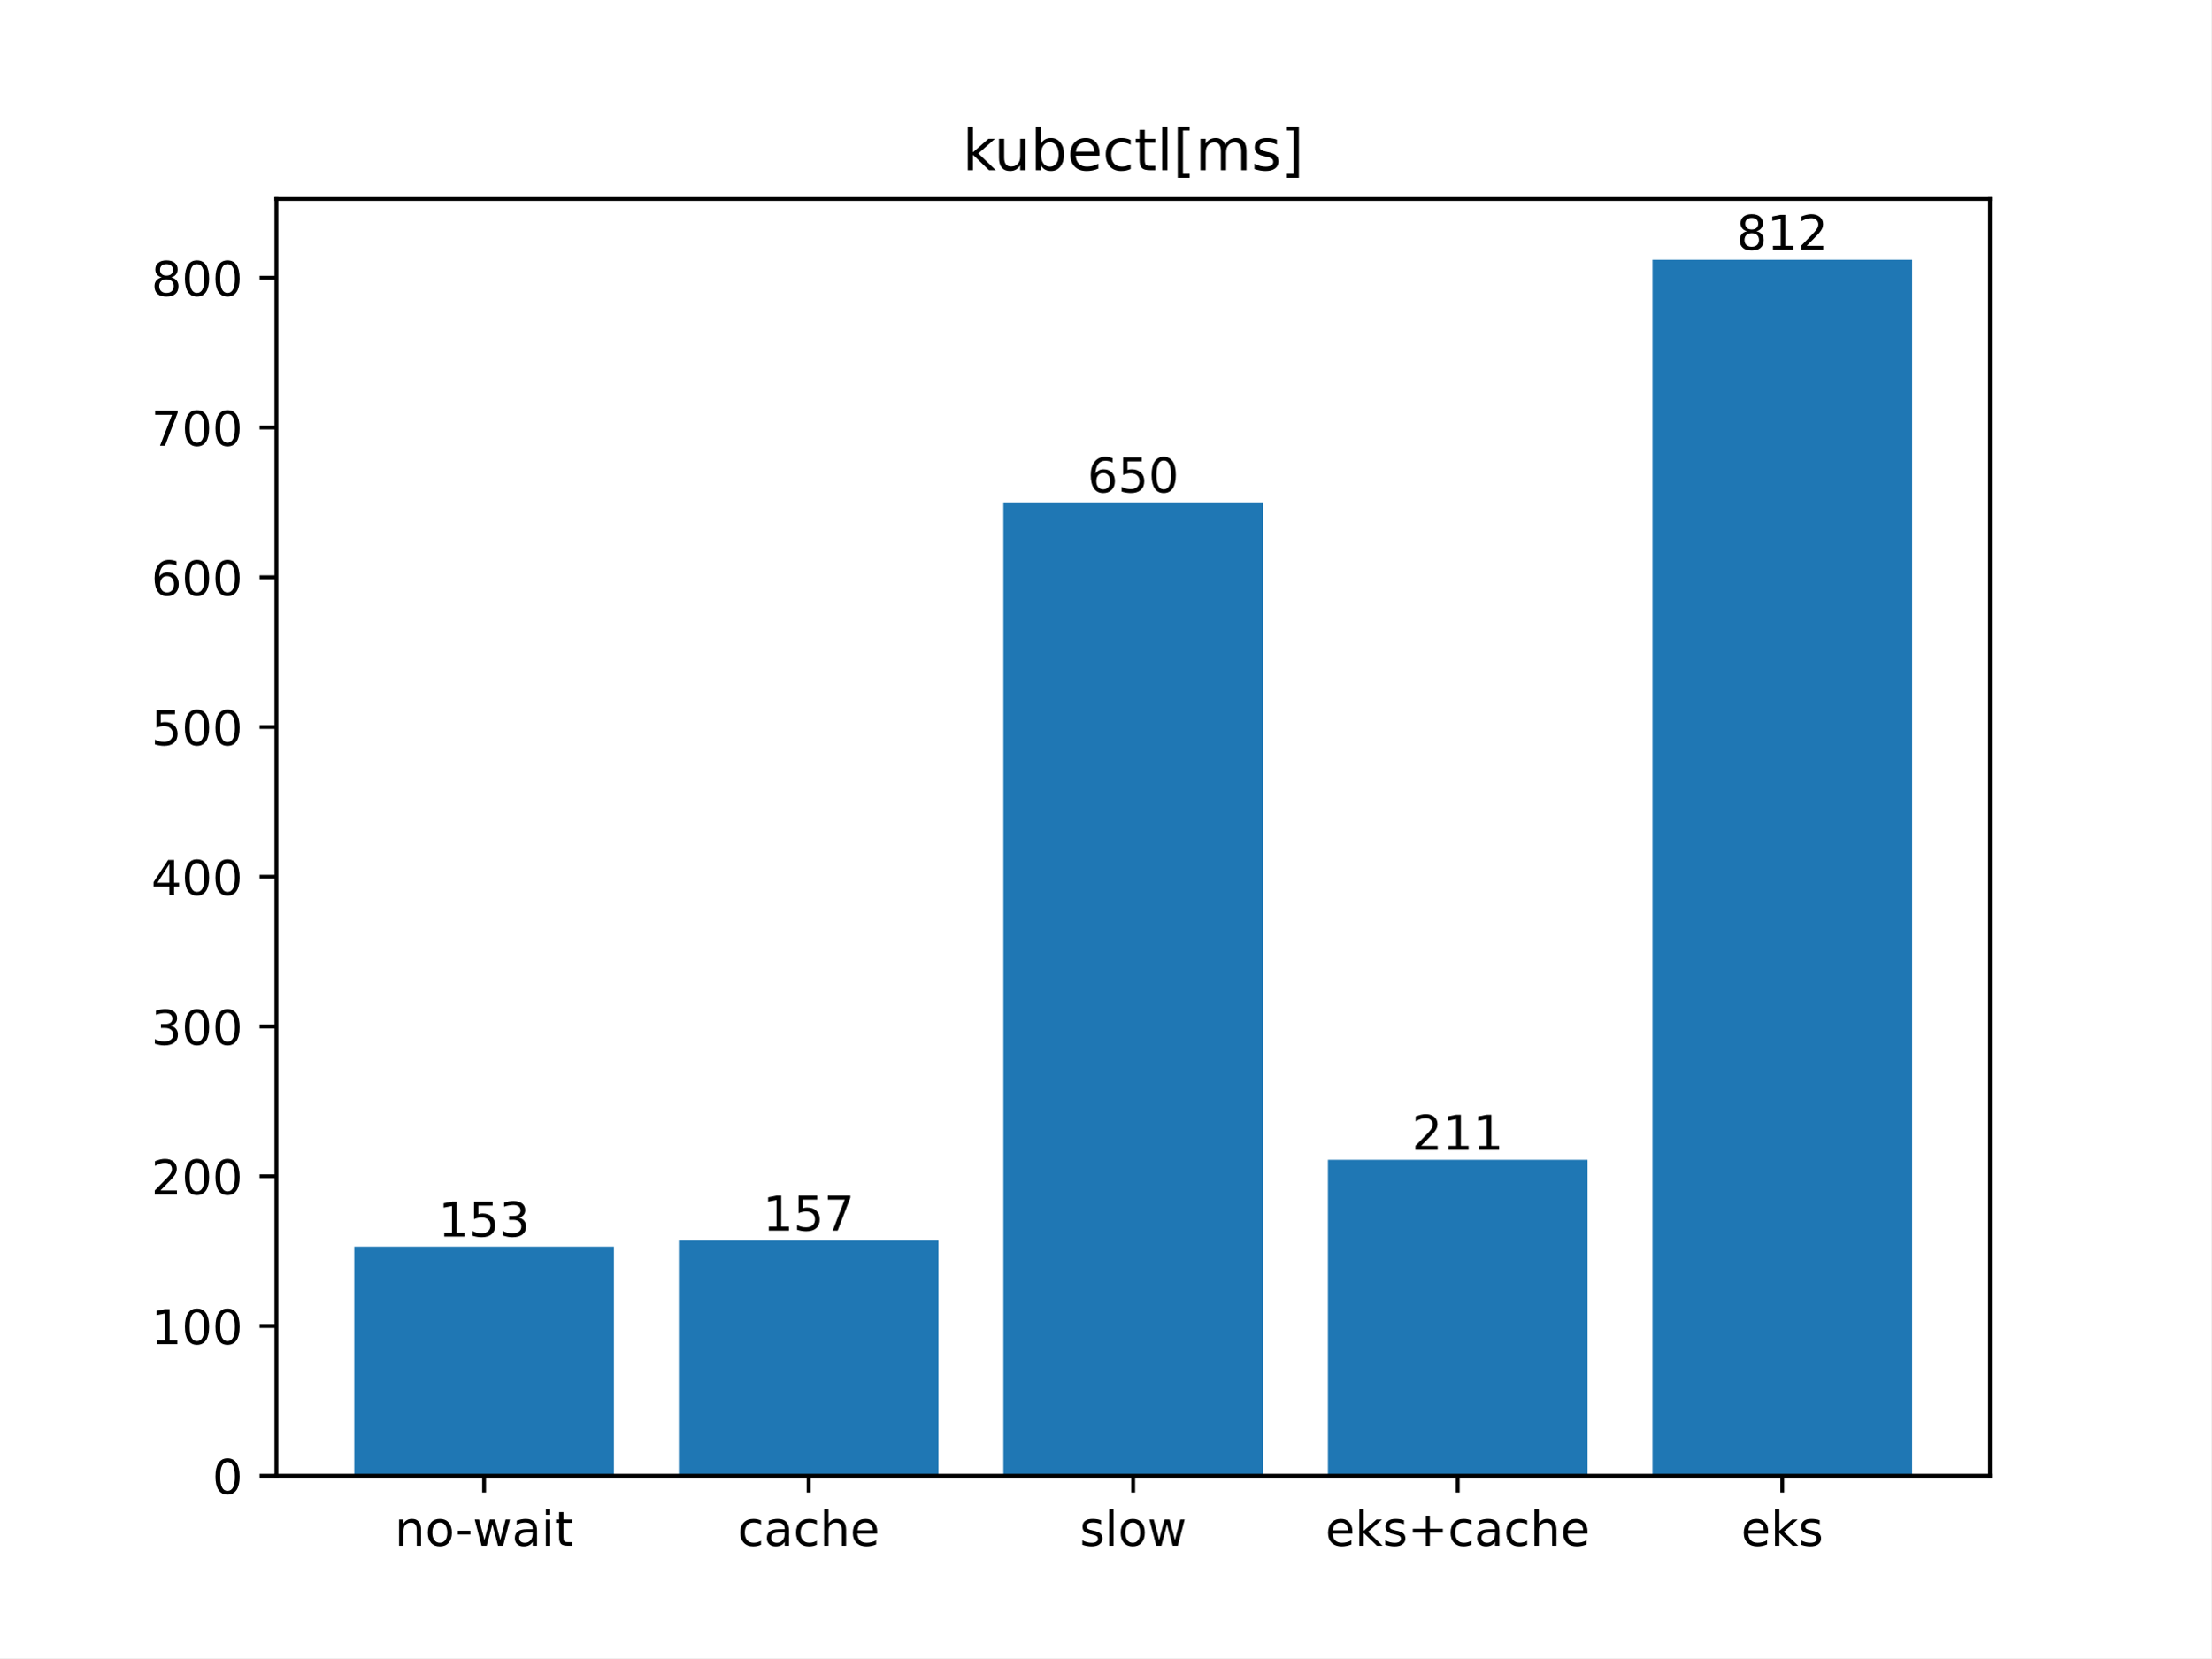
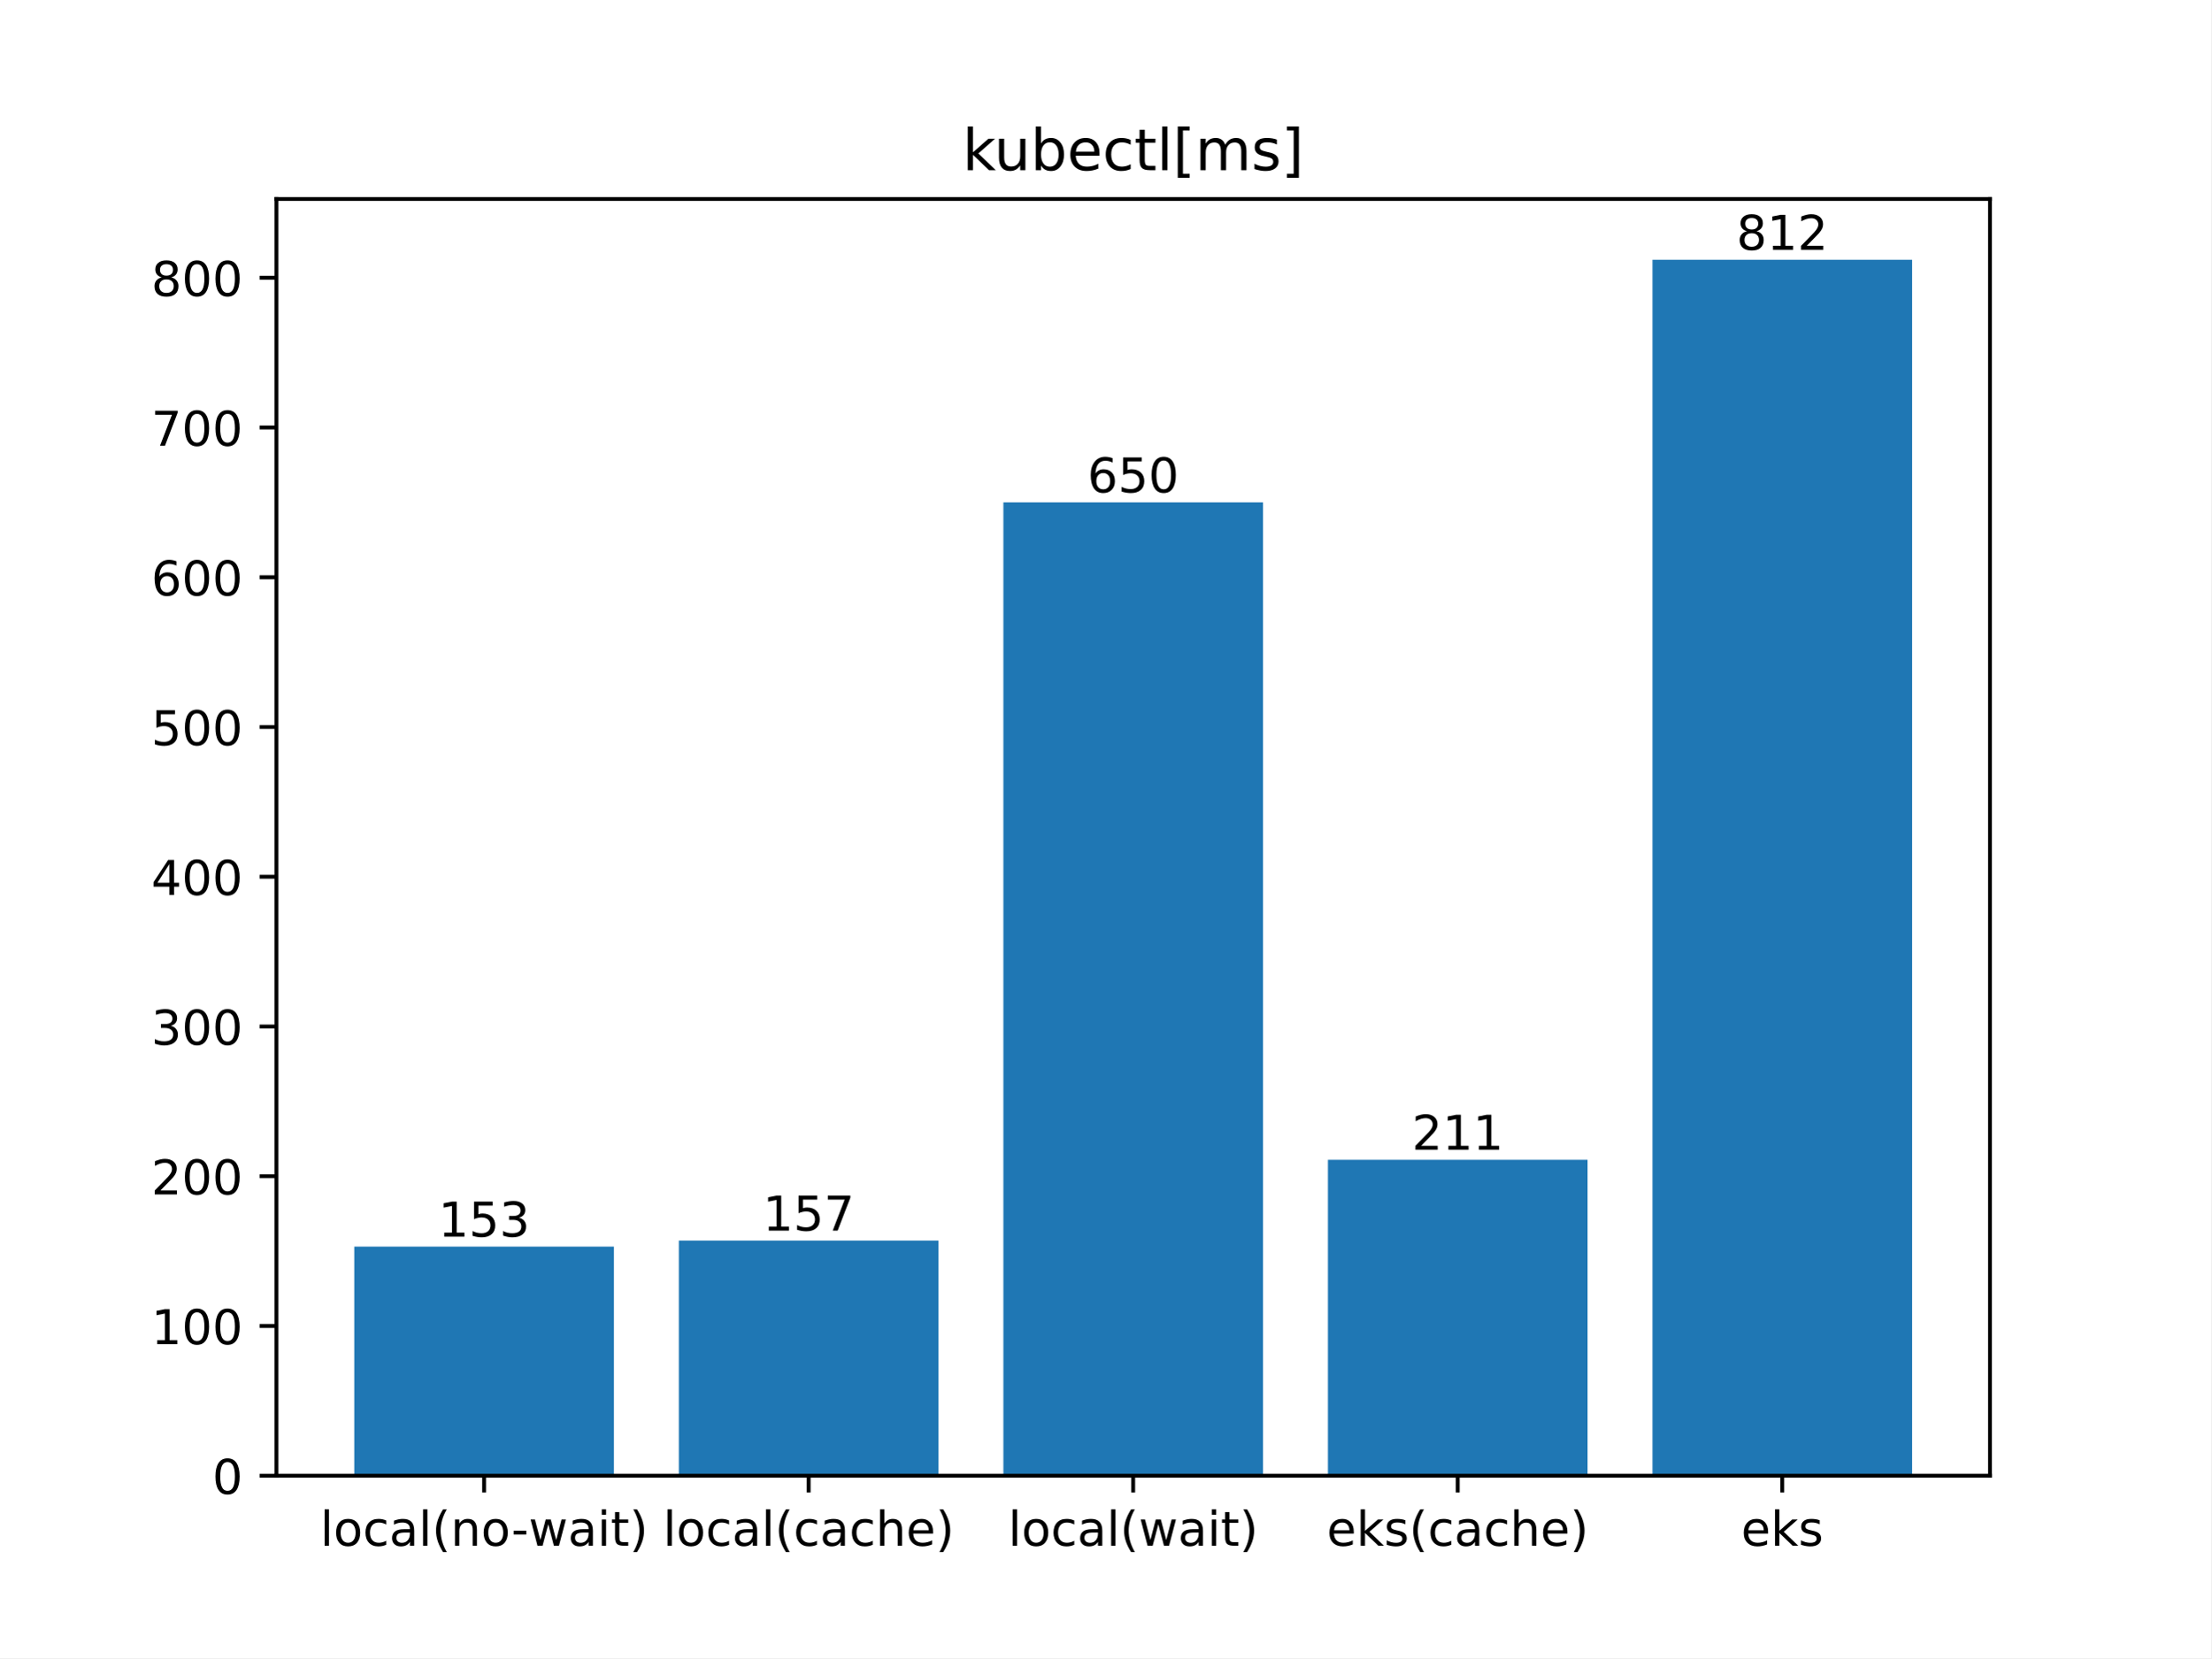
<svg xmlns="http://www.w3.org/2000/svg" xmlns:xlink="http://www.w3.org/1999/xlink" width="460.8pt" height="345.6pt" viewBox="0 0 460.8 345.6" version="1.1">
  <defs>
    <style type="text/css">*{stroke-linejoin: round; stroke-linecap: butt}</style>
  </defs>
  <g id="figure_1">
    <g id="patch_1">
      <path d="M 0 345.6  L 460.8 345.6  L 460.8 0  L 0 0  z " style="fill: #ffffff" />
    </g>
    <g id="axes_1">
      <g id="patch_2">
        <path d="M 57.6 307.584  L 414.72 307.584  L 414.72 41.472  L 57.6 41.472  z " style="fill: #ffffff" />
      </g>
      <g id="patch_3">
-         <path d="M 73.833 307.584  L 127.942 307.584  L 127.942 259.83  L 73.833 259.83  z " clip-path="url(#p0f6f712ce7)" style="fill: #1f77b4" />
+         <path d="M 73.833 307.584  L 127.942 307.584  L 127.942 259.83  L 73.833 259.83  z " clip-path="url(#p463572a906)" style="fill: #1f77b4" />
      </g>
      <g id="patch_4">
-         <path d="M 141.469 307.584  L 195.578 307.584  L 195.578 258.581  L 141.469 258.581  z " clip-path="url(#p0f6f712ce7)" style="fill: #1f77b4" />
+         <path d="M 141.469 307.584  L 195.578 307.584  L 195.578 258.581  L 141.469 258.581  z " clip-path="url(#p463572a906)" style="fill: #1f77b4" />
      </g>
      <g id="patch_5">
-         <path d="M 209.105 307.584  L 263.215 307.584  L 263.215 104.707  L 209.105 104.707  z " clip-path="url(#p0f6f712ce7)" style="fill: #1f77b4" />
+         <path d="M 209.105 307.584  L 263.215 307.584  L 263.215 104.707  L 209.105 104.707  z " clip-path="url(#p463572a906)" style="fill: #1f77b4" />
      </g>
      <g id="patch_6">
-         <path d="M 276.742 307.584  L 330.851 307.584  L 330.851 241.727  L 276.742 241.727  z " clip-path="url(#p0f6f712ce7)" style="fill: #1f77b4" />
+         <path d="M 276.742 307.584  L 330.851 307.584  L 330.851 241.727  L 276.742 241.727  z " clip-path="url(#p463572a906)" style="fill: #1f77b4" />
      </g>
      <g id="patch_7">
-         <path d="M 344.378 307.584  L 398.487 307.584  L 398.487 54.144  L 344.378 54.144  z " clip-path="url(#p0f6f712ce7)" style="fill: #1f77b4" />
+         <path d="M 344.378 307.584  L 398.487 307.584  L 398.487 54.144  L 344.378 54.144  z " clip-path="url(#p463572a906)" style="fill: #1f77b4" />
      </g>
      <g id="matplotlib.axis_1">
        <g id="xtick_1">
          <g id="line2d_1">
            <defs>
-               <path id="m90f020937c" d="M 0 0  L 0 3.5  " style="stroke: #000000; stroke-width: 0.8" />
+               <path id="m04c120b2a8" d="M 0 0  L 0 3.5  " style="stroke: #000000; stroke-width: 0.8" />
            </defs>
            <g>
-               <use xlink:href="#m90f020937c" x="100.887" y="307.584" style="stroke: #000000; stroke-width: 0.8" />
+               <use xlink:href="#m04c120b2a8" x="100.887" y="307.584" style="stroke: #000000; stroke-width: 0.8" />
            </g>
          </g>
          <g id="text_1">
-             <g transform="translate(82.25915 322.1824)scale(0.1 -0.1)">
-               <defs>
+             <g transform="translate(66.7068 322.1824)scale(0.1 -0.1)">
+               <defs>
+                 <path id="DejaVuSans-6c" d="M 603 4863  L 1178 4863  L 1178 0  L 603 0  L 603 4863  z " transform="scale(0.015625)" />
+                 <path id="DejaVuSans-6f" d="M 1959 3097  Q 1497 3097 1228 2736  Q 959 2375 959 1747  Q 959 1119 1226 758  Q 1494 397 1959 397  Q 2419 397 2687 759  Q 2956 1122 2956 1747  Q 2956 2369 2687 2733  Q 2419 3097 1959 3097  z M 1959 3584  Q 2709 3584 3137 3096  Q 3566 2609 3566 1747  Q 3566 888 3137 398  Q 2709 -91 1959 -91  Q 1206 -91 779 398  Q 353 888 353 1747  Q 353 2609 779 3096  Q 1206 3584 1959 3584  z " transform="scale(0.015625)" />
+                 <path id="DejaVuSans-63" d="M 3122 3366  L 3122 2828  Q 2878 2963 2633 3030  Q 2388 3097 2138 3097  Q 1578 3097 1268 2742  Q 959 2388 959 1747  Q 959 1106 1268 751  Q 1578 397 2138 397  Q 2388 397 2633 464  Q 2878 531 3122 666  L 3122 134  Q 2881 22 2623 -34  Q 2366 -91 2075 -91  Q 1284 -91 818 406  Q 353 903 353 1747  Q 353 2603 823 3093  Q 1294 3584 2113 3584  Q 2378 3584 2631 3529  Q 2884 3475 3122 3366  z " transform="scale(0.015625)" />
+                 <path id="DejaVuSans-61" d="M 2194 1759  Q 1497 1759 1228 1600  Q 959 1441 959 1056  Q 959 750 1161 570  Q 1363 391 1709 391  Q 2188 391 2477 730  Q 2766 1069 2766 1631  L 2766 1759  L 2194 1759  z M 3341 1997  L 3341 0  L 2766 0  L 2766 531  Q 2569 213 2275 61  Q 1981 -91 1556 -91  Q 1019 -91 701 211  Q 384 513 384 1019  Q 384 1609 779 1909  Q 1175 2209 1959 2209  L 2766 2209  L 2766 2266  Q 2766 2663 2505 2880  Q 2244 3097 1772 3097  Q 1472 3097 1187 3025  Q 903 2953 641 2809  L 641 3341  Q 956 3463 1253 3523  Q 1550 3584 1831 3584  Q 2591 3584 2966 3190  Q 3341 2797 3341 1997  z " transform="scale(0.015625)" />
+                 <path id="DejaVuSans-28" d="M 1984 4856  Q 1566 4138 1362 3434  Q 1159 2731 1159 2009  Q 1159 1288 1364 580  Q 1569 -128 1984 -844  L 1484 -844  Q 1016 -109 783 600  Q 550 1309 550 2009  Q 550 2706 781 3412  Q 1013 4119 1484 4856  L 1984 4856  z " transform="scale(0.015625)" />
                <path id="DejaVuSans-6e" d="M 3513 2113  L 3513 0  L 2938 0  L 2938 2094  Q 2938 2591 2744 2837  Q 2550 3084 2163 3084  Q 1697 3084 1428 2787  Q 1159 2491 1159 1978  L 1159 0  L 581 0  L 581 3500  L 1159 3500  L 1159 2956  Q 1366 3272 1645 3428  Q 1925 3584 2291 3584  Q 2894 3584 3203 3211  Q 3513 2838 3513 2113  z " transform="scale(0.015625)" />
-                 <path id="DejaVuSans-6f" d="M 1959 3097  Q 1497 3097 1228 2736  Q 959 2375 959 1747  Q 959 1119 1226 758  Q 1494 397 1959 397  Q 2419 397 2687 759  Q 2956 1122 2956 1747  Q 2956 2369 2687 2733  Q 2419 3097 1959 3097  z M 1959 3584  Q 2709 3584 3137 3096  Q 3566 2609 3566 1747  Q 3566 888 3137 398  Q 2709 -91 1959 -91  Q 1206 -91 779 398  Q 353 888 353 1747  Q 353 2609 779 3096  Q 1206 3584 1959 3584  z " transform="scale(0.015625)" />
                <path id="DejaVuSans-2d" d="M 313 2009  L 1997 2009  L 1997 1497  L 313 1497  L 313 2009  z " transform="scale(0.015625)" />
                <path id="DejaVuSans-77" d="M 269 3500  L 844 3500  L 1563 769  L 2278 3500  L 2956 3500  L 3675 769  L 4391 3500  L 4966 3500  L 4050 0  L 3372 0  L 2619 2869  L 1863 0  L 1184 0  L 269 3500  z " transform="scale(0.015625)" />
-                 <path id="DejaVuSans-61" d="M 2194 1759  Q 1497 1759 1228 1600  Q 959 1441 959 1056  Q 959 750 1161 570  Q 1363 391 1709 391  Q 2188 391 2477 730  Q 2766 1069 2766 1631  L 2766 1759  L 2194 1759  z M 3341 1997  L 3341 0  L 2766 0  L 2766 531  Q 2569 213 2275 61  Q 1981 -91 1556 -91  Q 1019 -91 701 211  Q 384 513 384 1019  Q 384 1609 779 1909  Q 1175 2209 1959 2209  L 2766 2209  L 2766 2266  Q 2766 2663 2505 2880  Q 2244 3097 1772 3097  Q 1472 3097 1187 3025  Q 903 2953 641 2809  L 641 3341  Q 956 3463 1253 3523  Q 1550 3584 1831 3584  Q 2591 3584 2966 3190  Q 3341 2797 3341 1997  z " transform="scale(0.015625)" />
                <path id="DejaVuSans-69" d="M 603 3500  L 1178 3500  L 1178 0  L 603 0  L 603 3500  z M 603 4863  L 1178 4863  L 1178 4134  L 603 4134  L 603 4863  z " transform="scale(0.015625)" />
                <path id="DejaVuSans-74" d="M 1172 4494  L 1172 3500  L 2356 3500  L 2356 3053  L 1172 3053  L 1172 1153  Q 1172 725 1289 603  Q 1406 481 1766 481  L 2356 481  L 2356 0  L 1766 0  Q 1100 0 847 248  Q 594 497 594 1153  L 594 3053  L 172 3053  L 172 3500  L 594 3500  L 594 4494  L 1172 4494  z " transform="scale(0.015625)" />
-               </defs>
-               <use xlink:href="#DejaVuSans-6e" />
-               <use xlink:href="#DejaVuSans-6f" x="63.379" />
-               <use xlink:href="#DejaVuSans-2d" x="126.436" />
-               <use xlink:href="#DejaVuSans-77" x="162.52" />
-               <use xlink:href="#DejaVuSans-61" x="244.307" />
-               <use xlink:href="#DejaVuSans-69" x="305.586" />
-               <use xlink:href="#DejaVuSans-74" x="333.369" />
+                 <path id="DejaVuSans-29" d="M 513 4856  L 1013 4856  Q 1481 4119 1714 3412  Q 1947 2706 1947 2009  Q 1947 1309 1714 600  Q 1481 -109 1013 -844  L 513 -844  Q 928 -128 1133 580  Q 1338 1288 1338 2009  Q 1338 2731 1133 3434  Q 928 4138 513 4856  z " transform="scale(0.015625)" />
+               </defs>
+               <use xlink:href="#DejaVuSans-6c" />
+               <use xlink:href="#DejaVuSans-6f" x="27.783" />
+               <use xlink:href="#DejaVuSans-63" x="88.965" />
+               <use xlink:href="#DejaVuSans-61" x="143.945" />
+               <use xlink:href="#DejaVuSans-6c" x="205.225" />
+               <use xlink:href="#DejaVuSans-28" x="233.008" />
+               <use xlink:href="#DejaVuSans-6e" x="272.021" />
+               <use xlink:href="#DejaVuSans-6f" x="335.4" />
+               <use xlink:href="#DejaVuSans-2d" x="398.457" />
+               <use xlink:href="#DejaVuSans-77" x="434.541" />
+               <use xlink:href="#DejaVuSans-61" x="516.328" />
+               <use xlink:href="#DejaVuSans-69" x="577.607" />
+               <use xlink:href="#DejaVuSans-74" x="605.391" />
+               <use xlink:href="#DejaVuSans-29" x="644.6" />
            </g>
          </g>
        </g>
        <g id="xtick_2">
          <g id="line2d_2">
            <g>
-               <use xlink:href="#m90f020937c" x="168.524" y="307.584" style="stroke: #000000; stroke-width: 0.8" />
+               <use xlink:href="#m04c120b2a8" x="168.524" y="307.584" style="stroke: #000000; stroke-width: 0.8" />
            </g>
          </g>
          <g id="text_2">
-             <g transform="translate(153.7158 322.1824)scale(0.1 -0.1)">
-               <defs>
-                 <path id="DejaVuSans-63" d="M 3122 3366  L 3122 2828  Q 2878 2963 2633 3030  Q 2388 3097 2138 3097  Q 1578 3097 1268 2742  Q 959 2388 959 1747  Q 959 1106 1268 751  Q 1578 397 2138 397  Q 2388 397 2633 464  Q 2878 531 3122 666  L 3122 134  Q 2881 22 2623 -34  Q 2366 -91 2075 -91  Q 1284 -91 818 406  Q 353 903 353 1747  Q 353 2603 823 3093  Q 1294 3584 2113 3584  Q 2378 3584 2631 3529  Q 2884 3475 3122 3366  z " transform="scale(0.015625)" />
+             <g transform="translate(138.1635 322.1824)scale(0.1 -0.1)">
+               <defs>
                <path id="DejaVuSans-68" d="M 3513 2113  L 3513 0  L 2938 0  L 2938 2094  Q 2938 2591 2744 2837  Q 2550 3084 2163 3084  Q 1697 3084 1428 2787  Q 1159 2491 1159 1978  L 1159 0  L 581 0  L 581 4863  L 1159 4863  L 1159 2956  Q 1366 3272 1645 3428  Q 1925 3584 2291 3584  Q 2894 3584 3203 3211  Q 3513 2838 3513 2113  z " transform="scale(0.015625)" />
                <path id="DejaVuSans-65" d="M 3597 1894  L 3597 1613  L 953 1613  Q 991 1019 1311 708  Q 1631 397 2203 397  Q 2534 397 2845 478  Q 3156 559 3463 722  L 3463 178  Q 3153 47 2828 -22  Q 2503 -91 2169 -91  Q 1331 -91 842 396  Q 353 884 353 1716  Q 353 2575 817 3079  Q 1281 3584 2069 3584  Q 2775 3584 3186 3129  Q 3597 2675 3597 1894  z M 3022 2063  Q 3016 2534 2758 2815  Q 2500 3097 2075 3097  Q 1594 3097 1305 2825  Q 1016 2553 972 2059  L 3022 2063  z " transform="scale(0.015625)" />
              </defs>
-               <use xlink:href="#DejaVuSans-63" />
-               <use xlink:href="#DejaVuSans-61" x="54.98" />
-               <use xlink:href="#DejaVuSans-63" x="116.26" />
-               <use xlink:href="#DejaVuSans-68" x="171.24" />
-               <use xlink:href="#DejaVuSans-65" x="234.619" />
+               <use xlink:href="#DejaVuSans-6c" />
+               <use xlink:href="#DejaVuSans-6f" x="27.783" />
+               <use xlink:href="#DejaVuSans-63" x="88.965" />
+               <use xlink:href="#DejaVuSans-61" x="143.945" />
+               <use xlink:href="#DejaVuSans-6c" x="205.225" />
+               <use xlink:href="#DejaVuSans-28" x="233.008" />
+               <use xlink:href="#DejaVuSans-63" x="272.021" />
+               <use xlink:href="#DejaVuSans-61" x="327.002" />
+               <use xlink:href="#DejaVuSans-63" x="388.281" />
+               <use xlink:href="#DejaVuSans-68" x="443.262" />
+               <use xlink:href="#DejaVuSans-65" x="506.641" />
+               <use xlink:href="#DejaVuSans-29" x="568.164" />
            </g>
          </g>
        </g>
        <g id="xtick_3">
          <g id="line2d_3">
            <g>
-               <use xlink:href="#m90f020937c" x="236.16" y="307.584" style="stroke: #000000; stroke-width: 0.8" />
+               <use xlink:href="#m04c120b2a8" x="236.16" y="307.584" style="stroke: #000000; stroke-width: 0.8" />
            </g>
          </g>
          <g id="text_3">
-             <g transform="translate(225.0178 322.1824)scale(0.1 -0.1)">
-               <defs>
-                 <path id="DejaVuSans-73" d="M 2834 3397  L 2834 2853  Q 2591 2978 2328 3040  Q 2066 3103 1784 3103  Q 1356 3103 1142 2972  Q 928 2841 928 2578  Q 928 2378 1081 2264  Q 1234 2150 1697 2047  L 1894 2003  Q 2506 1872 2764 1633  Q 3022 1394 3022 966  Q 3022 478 2636 193  Q 2250 -91 1575 -91  Q 1294 -91 989 -36  Q 684 19 347 128  L 347 722  Q 666 556 975 473  Q 1284 391 1588 391  Q 1994 391 2212 530  Q 2431 669 2431 922  Q 2431 1156 2273 1281  Q 2116 1406 1581 1522  L 1381 1569  Q 847 1681 609 1914  Q 372 2147 372 2553  Q 372 3047 722 3315  Q 1072 3584 1716 3584  Q 2034 3584 2315 3537  Q 2597 3491 2834 3397  z " transform="scale(0.015625)" />
-                 <path id="DejaVuSans-6c" d="M 603 4863  L 1178 4863  L 1178 0  L 603 0  L 603 4863  z " transform="scale(0.015625)" />
-               </defs>
-               <use xlink:href="#DejaVuSans-73" />
-               <use xlink:href="#DejaVuSans-6c" x="52.1" />
-               <use xlink:href="#DejaVuSans-6f" x="79.883" />
-               <use xlink:href="#DejaVuSans-77" x="141.064" />
+             <g transform="translate(210.1053 322.1824)scale(0.1 -0.1)">
+               <use xlink:href="#DejaVuSans-6c" />
+               <use xlink:href="#DejaVuSans-6f" x="27.783" />
+               <use xlink:href="#DejaVuSans-63" x="88.965" />
+               <use xlink:href="#DejaVuSans-61" x="143.945" />
+               <use xlink:href="#DejaVuSans-6c" x="205.225" />
+               <use xlink:href="#DejaVuSans-28" x="233.008" />
+               <use xlink:href="#DejaVuSans-77" x="272.021" />
+               <use xlink:href="#DejaVuSans-61" x="353.809" />
+               <use xlink:href="#DejaVuSans-69" x="415.088" />
+               <use xlink:href="#DejaVuSans-74" x="442.871" />
+               <use xlink:href="#DejaVuSans-29" x="482.08" />
            </g>
          </g>
        </g>
        <g id="xtick_4">
          <g id="line2d_4">
            <g>
-               <use xlink:href="#m90f020937c" x="303.796" y="307.584" style="stroke: #000000; stroke-width: 0.8" />
+               <use xlink:href="#m04c120b2a8" x="303.796" y="307.584" style="stroke: #000000; stroke-width: 0.8" />
            </g>
          </g>
          <g id="text_4">
-             <g transform="translate(276.2221 322.1824)scale(0.1 -0.1)">
+             <g transform="translate(276.5104 322.1824)scale(0.1 -0.1)">
              <defs>
                <path id="DejaVuSans-6b" d="M 581 4863  L 1159 4863  L 1159 1991  L 2875 3500  L 3609 3500  L 1753 1863  L 3688 0  L 2938 0  L 1159 1709  L 1159 0  L 581 0  L 581 4863  z " transform="scale(0.015625)" />
-                 <path id="DejaVuSans-2b" d="M 2944 4013  L 2944 2272  L 4684 2272  L 4684 1741  L 2944 1741  L 2944 0  L 2419 0  L 2419 1741  L 678 1741  L 678 2272  L 2419 2272  L 2419 4013  L 2944 4013  z " transform="scale(0.015625)" />
+                 <path id="DejaVuSans-73" d="M 2834 3397  L 2834 2853  Q 2591 2978 2328 3040  Q 2066 3103 1784 3103  Q 1356 3103 1142 2972  Q 928 2841 928 2578  Q 928 2378 1081 2264  Q 1234 2150 1697 2047  L 1894 2003  Q 2506 1872 2764 1633  Q 3022 1394 3022 966  Q 3022 478 2636 193  Q 2250 -91 1575 -91  Q 1294 -91 989 -36  Q 684 19 347 128  L 347 722  Q 666 556 975 473  Q 1284 391 1588 391  Q 1994 391 2212 530  Q 2431 669 2431 922  Q 2431 1156 2273 1281  Q 2116 1406 1581 1522  L 1381 1569  Q 847 1681 609 1914  Q 372 2147 372 2553  Q 372 3047 722 3315  Q 1072 3584 1716 3584  Q 2034 3584 2315 3537  Q 2597 3491 2834 3397  z " transform="scale(0.015625)" />
              </defs>
              <use xlink:href="#DejaVuSans-65" />
              <use xlink:href="#DejaVuSans-6b" x="61.523" />
              <use xlink:href="#DejaVuSans-73" x="119.434" />
-               <use xlink:href="#DejaVuSans-2b" x="171.533" />
-               <use xlink:href="#DejaVuSans-63" x="255.322" />
-               <use xlink:href="#DejaVuSans-61" x="310.303" />
-               <use xlink:href="#DejaVuSans-63" x="371.582" />
-               <use xlink:href="#DejaVuSans-68" x="426.562" />
-               <use xlink:href="#DejaVuSans-65" x="489.941" />
+               <use xlink:href="#DejaVuSans-28" x="171.533" />
+               <use xlink:href="#DejaVuSans-63" x="210.547" />
+               <use xlink:href="#DejaVuSans-61" x="265.527" />
+               <use xlink:href="#DejaVuSans-63" x="326.807" />
+               <use xlink:href="#DejaVuSans-68" x="381.787" />
+               <use xlink:href="#DejaVuSans-65" x="445.166" />
+               <use xlink:href="#DejaVuSans-29" x="506.689" />
            </g>
          </g>
        </g>
        <g id="xtick_5">
          <g id="line2d_5">
            <g>
-               <use xlink:href="#m90f020937c" x="371.433" y="307.584" style="stroke: #000000; stroke-width: 0.8" />
+               <use xlink:href="#m04c120b2a8" x="371.433" y="307.584" style="stroke: #000000; stroke-width: 0.8" />
            </g>
          </g>
          <g id="text_5">
            <g transform="translate(362.8562 322.1824)scale(0.1 -0.1)">
              <use xlink:href="#DejaVuSans-65" />
              <use xlink:href="#DejaVuSans-6b" x="61.523" />
              <use xlink:href="#DejaVuSans-73" x="119.434" />
            </g>
          </g>
        </g>
      </g>
      <g id="matplotlib.axis_2">
        <g id="ytick_1">
          <g id="line2d_6">
            <defs>
-               <path id="m3de2848406" d="M 0 0  L -3.5 0  " style="stroke: #000000; stroke-width: 0.8" />
+               <path id="m1eac7e4e2c" d="M 0 0  L -3.5 0  " style="stroke: #000000; stroke-width: 0.8" />
            </defs>
            <g>
-               <use xlink:href="#m3de2848406" x="57.6" y="307.584" style="stroke: #000000; stroke-width: 0.8" />
+               <use xlink:href="#m1eac7e4e2c" x="57.6" y="307.584" style="stroke: #000000; stroke-width: 0.8" />
            </g>
          </g>
          <g id="text_6">
            <g transform="translate(44.2375 311.3832)scale(0.1 -0.1)">
              <defs>
                <path id="DejaVuSans-30" d="M 2034 4250  Q 1547 4250 1301 3770  Q 1056 3291 1056 2328  Q 1056 1369 1301 889  Q 1547 409 2034 409  Q 2525 409 2770 889  Q 3016 1369 3016 2328  Q 3016 3291 2770 3770  Q 2525 4250 2034 4250  z M 2034 4750  Q 2819 4750 3233 4129  Q 3647 3509 3647 2328  Q 3647 1150 3233 529  Q 2819 -91 2034 -91  Q 1250 -91 836 529  Q 422 1150 422 2328  Q 422 3509 836 4129  Q 1250 4750 2034 4750  z " transform="scale(0.015625)" />
              </defs>
              <use xlink:href="#DejaVuSans-30" />
            </g>
          </g>
        </g>
        <g id="ytick_2">
          <g id="line2d_7">
            <g>
-               <use xlink:href="#m3de2848406" x="57.6" y="276.372" style="stroke: #000000; stroke-width: 0.8" />
+               <use xlink:href="#m1eac7e4e2c" x="57.6" y="276.372" style="stroke: #000000; stroke-width: 0.8" />
            </g>
          </g>
          <g id="text_7">
            <g transform="translate(31.5125 280.1714)scale(0.1 -0.1)">
              <defs>
                <path id="DejaVuSans-31" d="M 794 531  L 1825 531  L 1825 4091  L 703 3866  L 703 4441  L 1819 4666  L 2450 4666  L 2450 531  L 3481 531  L 3481 0  L 794 0  L 794 531  z " transform="scale(0.015625)" />
              </defs>
              <use xlink:href="#DejaVuSans-31" />
              <use xlink:href="#DejaVuSans-30" x="63.623" />
              <use xlink:href="#DejaVuSans-30" x="127.246" />
            </g>
          </g>
        </g>
        <g id="ytick_3">
          <g id="line2d_8">
            <g>
-               <use xlink:href="#m3de2848406" x="57.6" y="245.16" style="stroke: #000000; stroke-width: 0.8" />
+               <use xlink:href="#m1eac7e4e2c" x="57.6" y="245.16" style="stroke: #000000; stroke-width: 0.8" />
            </g>
          </g>
          <g id="text_8">
            <g transform="translate(31.5125 248.9596)scale(0.1 -0.1)">
              <defs>
                <path id="DejaVuSans-32" d="M 1228 531  L 3431 531  L 3431 0  L 469 0  L 469 531  Q 828 903 1448 1529  Q 2069 2156 2228 2338  Q 2531 2678 2651 2914  Q 2772 3150 2772 3378  Q 2772 3750 2511 3984  Q 2250 4219 1831 4219  Q 1534 4219 1204 4116  Q 875 4013 500 3803  L 500 4441  Q 881 4594 1212 4672  Q 1544 4750 1819 4750  Q 2544 4750 2975 4387  Q 3406 4025 3406 3419  Q 3406 3131 3298 2873  Q 3191 2616 2906 2266  Q 2828 2175 2409 1742  Q 1991 1309 1228 531  z " transform="scale(0.015625)" />
              </defs>
              <use xlink:href="#DejaVuSans-32" />
              <use xlink:href="#DejaVuSans-30" x="63.623" />
              <use xlink:href="#DejaVuSans-30" x="127.246" />
            </g>
          </g>
        </g>
        <g id="ytick_4">
          <g id="line2d_9">
            <g>
-               <use xlink:href="#m3de2848406" x="57.6" y="213.949" style="stroke: #000000; stroke-width: 0.8" />
+               <use xlink:href="#m1eac7e4e2c" x="57.6" y="213.949" style="stroke: #000000; stroke-width: 0.8" />
            </g>
          </g>
          <g id="text_9">
            <g transform="translate(31.5125 217.7478)scale(0.1 -0.1)">
              <defs>
                <path id="DejaVuSans-33" d="M 2597 2516  Q 3050 2419 3304 2112  Q 3559 1806 3559 1356  Q 3559 666 3084 287  Q 2609 -91 1734 -91  Q 1441 -91 1130 -33  Q 819 25 488 141  L 488 750  Q 750 597 1062 519  Q 1375 441 1716 441  Q 2309 441 2620 675  Q 2931 909 2931 1356  Q 2931 1769 2642 2001  Q 2353 2234 1838 2234  L 1294 2234  L 1294 2753  L 1863 2753  Q 2328 2753 2575 2939  Q 2822 3125 2822 3475  Q 2822 3834 2567 4026  Q 2313 4219 1838 4219  Q 1578 4219 1281 4162  Q 984 4106 628 3988  L 628 4550  Q 988 4650 1302 4700  Q 1616 4750 1894 4750  Q 2613 4750 3031 4423  Q 3450 4097 3450 3541  Q 3450 3153 3228 2886  Q 3006 2619 2597 2516  z " transform="scale(0.015625)" />
              </defs>
              <use xlink:href="#DejaVuSans-33" />
              <use xlink:href="#DejaVuSans-30" x="63.623" />
              <use xlink:href="#DejaVuSans-30" x="127.246" />
            </g>
          </g>
        </g>
        <g id="ytick_5">
          <g id="line2d_10">
            <g>
-               <use xlink:href="#m3de2848406" x="57.6" y="182.737" style="stroke: #000000; stroke-width: 0.8" />
+               <use xlink:href="#m1eac7e4e2c" x="57.6" y="182.737" style="stroke: #000000; stroke-width: 0.8" />
            </g>
          </g>
          <g id="text_10">
            <g transform="translate(31.5125 186.5359)scale(0.1 -0.1)">
              <defs>
                <path id="DejaVuSans-34" d="M 2419 4116  L 825 1625  L 2419 1625  L 2419 4116  z M 2253 4666  L 3047 4666  L 3047 1625  L 3713 1625  L 3713 1100  L 3047 1100  L 3047 0  L 2419 0  L 2419 1100  L 313 1100  L 313 1709  L 2253 4666  z " transform="scale(0.015625)" />
              </defs>
              <use xlink:href="#DejaVuSans-34" />
              <use xlink:href="#DejaVuSans-30" x="63.623" />
              <use xlink:href="#DejaVuSans-30" x="127.246" />
            </g>
          </g>
        </g>
        <g id="ytick_6">
          <g id="line2d_11">
            <g>
-               <use xlink:href="#m3de2848406" x="57.6" y="151.525" style="stroke: #000000; stroke-width: 0.8" />
+               <use xlink:href="#m1eac7e4e2c" x="57.6" y="151.525" style="stroke: #000000; stroke-width: 0.8" />
            </g>
          </g>
          <g id="text_11">
            <g transform="translate(31.5125 155.3241)scale(0.1 -0.1)">
              <defs>
                <path id="DejaVuSans-35" d="M 691 4666  L 3169 4666  L 3169 4134  L 1269 4134  L 1269 2991  Q 1406 3038 1543 3061  Q 1681 3084 1819 3084  Q 2600 3084 3056 2656  Q 3513 2228 3513 1497  Q 3513 744 3044 326  Q 2575 -91 1722 -91  Q 1428 -91 1123 -41  Q 819 9 494 109  L 494 744  Q 775 591 1075 516  Q 1375 441 1709 441  Q 2250 441 2565 725  Q 2881 1009 2881 1497  Q 2881 1984 2565 2268  Q 2250 2553 1709 2553  Q 1456 2553 1204 2497  Q 953 2441 691 2322  L 691 4666  z " transform="scale(0.015625)" />
              </defs>
              <use xlink:href="#DejaVuSans-35" />
              <use xlink:href="#DejaVuSans-30" x="63.623" />
              <use xlink:href="#DejaVuSans-30" x="127.246" />
            </g>
          </g>
        </g>
        <g id="ytick_7">
          <g id="line2d_12">
            <g>
-               <use xlink:href="#m3de2848406" x="57.6" y="120.313" style="stroke: #000000; stroke-width: 0.8" />
+               <use xlink:href="#m1eac7e4e2c" x="57.6" y="120.313" style="stroke: #000000; stroke-width: 0.8" />
            </g>
          </g>
          <g id="text_12">
            <g transform="translate(31.5125 124.1123)scale(0.1 -0.1)">
              <defs>
                <path id="DejaVuSans-36" d="M 2113 2584  Q 1688 2584 1439 2293  Q 1191 2003 1191 1497  Q 1191 994 1439 701  Q 1688 409 2113 409  Q 2538 409 2786 701  Q 3034 994 3034 1497  Q 3034 2003 2786 2293  Q 2538 2584 2113 2584  z M 3366 4563  L 3366 3988  Q 3128 4100 2886 4159  Q 2644 4219 2406 4219  Q 1781 4219 1451 3797  Q 1122 3375 1075 2522  Q 1259 2794 1537 2939  Q 1816 3084 2150 3084  Q 2853 3084 3261 2657  Q 3669 2231 3669 1497  Q 3669 778 3244 343  Q 2819 -91 2113 -91  Q 1303 -91 875 529  Q 447 1150 447 2328  Q 447 3434 972 4092  Q 1497 4750 2381 4750  Q 2619 4750 2861 4703  Q 3103 4656 3366 4563  z " transform="scale(0.015625)" />
              </defs>
              <use xlink:href="#DejaVuSans-36" />
              <use xlink:href="#DejaVuSans-30" x="63.623" />
              <use xlink:href="#DejaVuSans-30" x="127.246" />
            </g>
          </g>
        </g>
        <g id="ytick_8">
          <g id="line2d_13">
            <g>
-               <use xlink:href="#m3de2848406" x="57.6" y="89.101" style="stroke: #000000; stroke-width: 0.8" />
+               <use xlink:href="#m1eac7e4e2c" x="57.6" y="89.101" style="stroke: #000000; stroke-width: 0.8" />
            </g>
          </g>
          <g id="text_13">
            <g transform="translate(31.5125 92.90046)scale(0.1 -0.1)">
              <defs>
                <path id="DejaVuSans-37" d="M 525 4666  L 3525 4666  L 3525 4397  L 1831 0  L 1172 0  L 2766 4134  L 525 4134  L 525 4666  z " transform="scale(0.015625)" />
              </defs>
              <use xlink:href="#DejaVuSans-37" />
              <use xlink:href="#DejaVuSans-30" x="63.623" />
              <use xlink:href="#DejaVuSans-30" x="127.246" />
            </g>
          </g>
        </g>
        <g id="ytick_9">
          <g id="line2d_14">
            <g>
-               <use xlink:href="#m3de2848406" x="57.6" y="57.889" style="stroke: #000000; stroke-width: 0.8" />
+               <use xlink:href="#m1eac7e4e2c" x="57.6" y="57.889" style="stroke: #000000; stroke-width: 0.8" />
            </g>
          </g>
          <g id="text_14">
            <g transform="translate(31.5125 61.68864)scale(0.1 -0.1)">
              <defs>
                <path id="DejaVuSans-38" d="M 2034 2216  Q 1584 2216 1326 1975  Q 1069 1734 1069 1313  Q 1069 891 1326 650  Q 1584 409 2034 409  Q 2484 409 2743 651  Q 3003 894 3003 1313  Q 3003 1734 2745 1975  Q 2488 2216 2034 2216  z M 1403 2484  Q 997 2584 770 2862  Q 544 3141 544 3541  Q 544 4100 942 4425  Q 1341 4750 2034 4750  Q 2731 4750 3128 4425  Q 3525 4100 3525 3541  Q 3525 3141 3298 2862  Q 3072 2584 2669 2484  Q 3125 2378 3379 2068  Q 3634 1759 3634 1313  Q 3634 634 3220 271  Q 2806 -91 2034 -91  Q 1263 -91 848 271  Q 434 634 434 1313  Q 434 1759 690 2068  Q 947 2378 1403 2484  z M 1172 3481  Q 1172 3119 1398 2916  Q 1625 2713 2034 2713  Q 2441 2713 2670 2916  Q 2900 3119 2900 3481  Q 2900 3844 2670 4047  Q 2441 4250 2034 4250  Q 1625 4250 1398 4047  Q 1172 3844 1172 3481  z " transform="scale(0.015625)" />
              </defs>
              <use xlink:href="#DejaVuSans-38" />
              <use xlink:href="#DejaVuSans-30" x="63.623" />
              <use xlink:href="#DejaVuSans-30" x="127.246" />
            </g>
          </g>
        </g>
      </g>
      <g id="patch_8">
        <path d="M 57.6 307.584  L 57.6 41.472  " style="fill: none; stroke: #000000; stroke-width: 0.8; stroke-linejoin: miter; stroke-linecap: square" />
      </g>
      <g id="patch_9">
        <path d="M 414.72 307.584  L 414.72 41.472  " style="fill: none; stroke: #000000; stroke-width: 0.8; stroke-linejoin: miter; stroke-linecap: square" />
      </g>
      <g id="patch_10">
        <path d="M 57.6 307.584  L 414.72 307.584  " style="fill: none; stroke: #000000; stroke-width: 0.8; stroke-linejoin: miter; stroke-linecap: square" />
      </g>
      <g id="patch_11">
        <path d="M 57.6 41.472  L 414.72 41.472  " style="fill: none; stroke: #000000; stroke-width: 0.8; stroke-linejoin: miter; stroke-linecap: square" />
      </g>
      <g id="text_15">
        <g transform="translate(91.34352 257.7502)scale(0.1 -0.1)">
          <use xlink:href="#DejaVuSans-31" />
          <use xlink:href="#DejaVuSans-35" x="63.623" />
          <use xlink:href="#DejaVuSans-33" x="127.246" />
        </g>
      </g>
      <g id="text_16">
        <g transform="translate(158.9799 256.5018)scale(0.1 -0.1)">
          <use xlink:href="#DejaVuSans-31" />
          <use xlink:href="#DejaVuSans-35" x="63.623" />
          <use xlink:href="#DejaVuSans-37" x="127.246" />
        </g>
      </g>
      <g id="text_17">
        <g transform="translate(226.6163 102.6275)scale(0.1 -0.1)">
          <use xlink:href="#DejaVuSans-36" />
          <use xlink:href="#DejaVuSans-35" x="63.623" />
          <use xlink:href="#DejaVuSans-30" x="127.246" />
        </g>
      </g>
      <g id="text_18">
        <g transform="translate(294.2526 239.6474)scale(0.1 -0.1)">
          <use xlink:href="#DejaVuSans-32" />
          <use xlink:href="#DejaVuSans-31" x="63.623" />
          <use xlink:href="#DejaVuSans-31" x="127.246" />
        </g>
      </g>
      <g id="text_19">
        <g transform="translate(361.889 52.06431)scale(0.1 -0.1)">
          <use xlink:href="#DejaVuSans-38" />
          <use xlink:href="#DejaVuSans-31" x="63.623" />
          <use xlink:href="#DejaVuSans-32" x="127.246" />
        </g>
      </g>
      <g id="text_20">
        <g transform="translate(200.5997 35.472)scale(0.12 -0.12)">
          <defs>
            <path id="DejaVuSans-75" d="M 544 1381  L 544 3500  L 1119 3500  L 1119 1403  Q 1119 906 1312 657  Q 1506 409 1894 409  Q 2359 409 2629 706  Q 2900 1003 2900 1516  L 2900 3500  L 3475 3500  L 3475 0  L 2900 0  L 2900 538  Q 2691 219 2414 64  Q 2138 -91 1772 -91  Q 1169 -91 856 284  Q 544 659 544 1381  z M 1991 3584  L 1991 3584  z " transform="scale(0.015625)" />
            <path id="DejaVuSans-62" d="M 3116 1747  Q 3116 2381 2855 2742  Q 2594 3103 2138 3103  Q 1681 3103 1420 2742  Q 1159 2381 1159 1747  Q 1159 1113 1420 752  Q 1681 391 2138 391  Q 2594 391 2855 752  Q 3116 1113 3116 1747  z M 1159 2969  Q 1341 3281 1617 3432  Q 1894 3584 2278 3584  Q 2916 3584 3314 3078  Q 3713 2572 3713 1747  Q 3713 922 3314 415  Q 2916 -91 2278 -91  Q 1894 -91 1617 61  Q 1341 213 1159 525  L 1159 0  L 581 0  L 581 4863  L 1159 4863  L 1159 2969  z " transform="scale(0.015625)" />
            <path id="DejaVuSans-5b" d="M 550 4863  L 1875 4863  L 1875 4416  L 1125 4416  L 1125 -397  L 1875 -397  L 1875 -844  L 550 -844  L 550 4863  z " transform="scale(0.015625)" />
            <path id="DejaVuSans-6d" d="M 3328 2828  Q 3544 3216 3844 3400  Q 4144 3584 4550 3584  Q 5097 3584 5394 3201  Q 5691 2819 5691 2113  L 5691 0  L 5113 0  L 5113 2094  Q 5113 2597 4934 2840  Q 4756 3084 4391 3084  Q 3944 3084 3684 2787  Q 3425 2491 3425 1978  L 3425 0  L 2847 0  L 2847 2094  Q 2847 2600 2669 2842  Q 2491 3084 2119 3084  Q 1678 3084 1418 2786  Q 1159 2488 1159 1978  L 1159 0  L 581 0  L 581 3500  L 1159 3500  L 1159 2956  Q 1356 3278 1631 3431  Q 1906 3584 2284 3584  Q 2666 3584 2933 3390  Q 3200 3197 3328 2828  z " transform="scale(0.015625)" />
            <path id="DejaVuSans-5d" d="M 1947 4863  L 1947 -844  L 622 -844  L 622 -397  L 1369 -397  L 1369 4416  L 622 4416  L 622 4863  L 1947 4863  z " transform="scale(0.015625)" />
          </defs>
          <use xlink:href="#DejaVuSans-6b" />
          <use xlink:href="#DejaVuSans-75" x="54.785" />
          <use xlink:href="#DejaVuSans-62" x="118.164" />
          <use xlink:href="#DejaVuSans-65" x="181.641" />
          <use xlink:href="#DejaVuSans-63" x="243.164" />
          <use xlink:href="#DejaVuSans-74" x="298.145" />
          <use xlink:href="#DejaVuSans-6c" x="337.354" />
          <use xlink:href="#DejaVuSans-5b" x="365.137" />
          <use xlink:href="#DejaVuSans-6d" x="404.15" />
          <use xlink:href="#DejaVuSans-73" x="501.562" />
          <use xlink:href="#DejaVuSans-5d" x="553.662" />
        </g>
      </g>
    </g>
  </g>
  <defs>
-     <clipPath id="p0f6f712ce7">
+     <clipPath id="p463572a906">
      <rect x="57.6" y="41.472" width="357.12" height="266.112" />
    </clipPath>
  </defs>
</svg>
